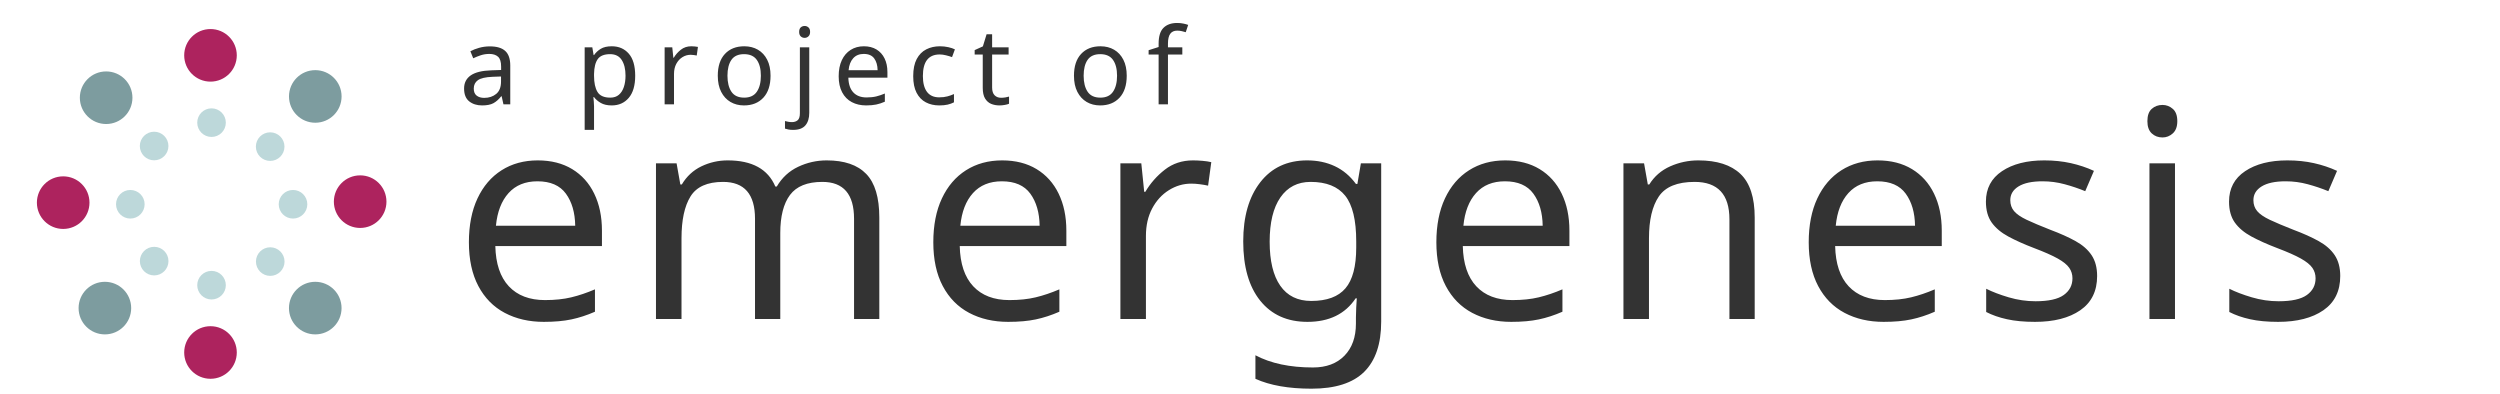
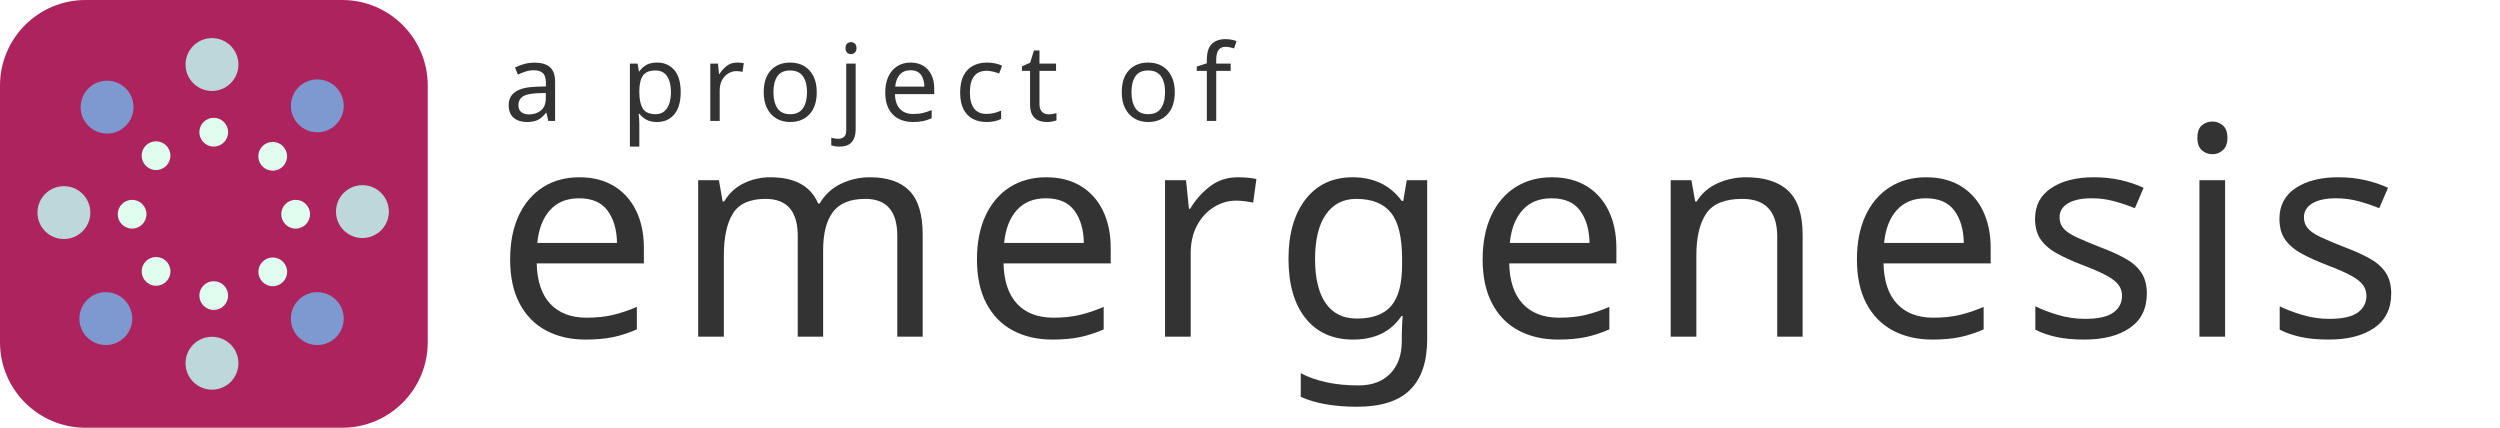
- <svg xmlns="http://www.w3.org/2000/svg" width="1175" height="185" id="svg2" version="1.1" style="display:inline">
+ <svg xmlns="http://www.w3.org/2000/svg" width="1168.916" height="200" id="svg2" version="1.1" style="display:inline">
  <defs id="defs4" />
-   <g id="layer1" transform="translate(-5.992444,-534.8488)" style="display:inline" />
-   <g id="layer4" style="display:inline" transform="translate(-5.992444,-226.5811)">
-     <g id="g3803" transform="translate(-2.662243,3.030458)">
-       <path d="m 104.046,210.229 c 0,11.437 -9.271,20.708 -20.708,20.708 -11.437,0 -20.708,-9.271 -20.708,-20.708 0,-11.437 9.271,-20.708 20.708,-20.708 11.437,0 20.708,9.271 20.708,20.708 z" id="path2985-4-1-7-2-9-6-1" style="fill:#ad235e;fill-opacity:1;fill-rule:evenodd;stroke:none;display:inline" transform="matrix(0.5968465,0,0,0.5968465,128.1895,192.8527)" />
-       <path d="m 104.046,210.229 c 0,11.437 -9.271,20.708 -20.708,20.708 -11.437,0 -20.708,-9.271 -20.708,-20.708 0,-11.437 9.271,-20.708 20.708,-20.708 11.437,0 20.708,9.271 20.708,20.708 z" id="path2985-4-1" style="fill:#7d9c9f;fill-opacity:1;fill-rule:evenodd;stroke:none;display:inline" transform="matrix(0.5968465,0,0,0.5968465,107.0999,143.4023)" />
-       <path d="m 104.046,210.229 c 0,11.437 -9.271,20.708 -20.708,20.708 -11.437,0 -20.708,-9.271 -20.708,-20.708 0,-11.437 9.271,-20.708 20.708,-20.708 11.437,0 20.708,9.271 20.708,20.708 z" id="path2985-4-1-7" style="fill:#7d9c9f;fill-opacity:1;fill-rule:evenodd;stroke:none;display:inline" transform="matrix(0.5968465,0,0,0.5968465,107.0878,242.8818)" />
-       <path d="m 104.046,210.229 c 0,11.437 -9.271,20.708 -20.708,20.708 -11.437,0 -20.708,-9.271 -20.708,-20.708 0,-11.437 9.271,-20.708 20.708,-20.708 11.437,0 20.708,9.271 20.708,20.708 z" id="path2985-4-1-7-2" style="fill:#7d9c9f;fill-opacity:1;fill-rule:evenodd;stroke:none;display:inline" transform="matrix(0.5968465,0,0,0.5968465,8.211225,242.8818)" />
-       <path d="m 104.046,210.229 c 0,11.437 -9.271,20.708 -20.708,20.708 -11.437,0 -20.708,-9.271 -20.708,-20.708 0,-11.437 9.271,-20.708 20.708,-20.708 11.437,0 20.708,9.271 20.708,20.708 z" id="path2985-4-1-7-2-9" style="fill:#7d9c9f;fill-opacity:1;fill-rule:evenodd;stroke:none;display:inline" transform="matrix(0.5968465,0,0,0.5968465,8.802014,144.0052)" />
-       <path d="m 104.046,210.229 c 0,11.437 -9.271,20.708 -20.708,20.708 -11.437,0 -20.708,-9.271 -20.708,-20.708 0,-11.437 9.271,-20.708 20.708,-20.708 11.437,0 20.708,9.271 20.708,20.708 z" id="path2985-4-1-7-2-9-6" style="fill:#ad235e;fill-opacity:1;fill-rule:evenodd;stroke:none;display:inline" transform="matrix(0.5968465,0,0,0.5968465,57.84647,124.085)" />
-       <path d="m 104.046,210.229 c 0,11.437 -9.271,20.708 -20.708,20.708 -11.437,0 -20.708,-9.271 -20.708,-20.708 0,-11.437 9.271,-20.708 20.708,-20.708 11.437,0 20.708,9.271 20.708,20.708 z" id="path2985-4-1-7-2-9-6-1-5" style="fill:#ad235e;fill-opacity:1;fill-rule:evenodd;stroke:none;display:inline" transform="matrix(0.5968465,0,0,0.5968465,-11.38773,193.3192)" />
-       <path d="m 104.046,210.229 c 0,11.437 -9.271,20.708 -20.708,20.708 -11.437,0 -20.708,-9.271 -20.708,-20.708 0,-11.437 9.271,-20.708 20.708,-20.708 11.437,0 20.708,9.271 20.708,20.708 z" id="path2985-4-1-7-2-9-6-1-5-2" style="fill:#ad235e;fill-opacity:1;fill-rule:evenodd;stroke:none;display:inline" transform="matrix(0.5968465,0,0,0.5968465,57.84647,263.7471)" />
-       <path d="m 104.046,210.229 c 0,11.437 -9.271,20.708 -20.708,20.708 -11.437,0 -20.708,-9.271 -20.708,-20.708 0,-11.437 9.271,-20.708 20.708,-20.708 11.437,0 20.708,9.271 20.708,20.708 z" id="path2985-4-1-7-2-9-6-2-5-4-8" style="fill:#bdd8da;fill-opacity:1;fill-rule:evenodd;stroke:none;display:inline" transform="matrix(0.3245625,0,0,0.3245625,119.3255,251.322)" />
-       <path d="m 104.046,210.229 c 0,11.437 -9.271,20.708 -20.708,20.708 -11.437,0 -20.708,-9.271 -20.708,-20.708 0,-11.437 9.271,-20.708 20.708,-20.708 11.437,0 20.708,9.271 20.708,20.708 z" id="path2985-4-1-7-2-9-6-2-5" style="fill:#bdd8da;fill-opacity:1;fill-rule:evenodd;stroke:none;display:inline" transform="matrix(0.3245625,0,0,0.3245625,108.5876,224.2305)" />
-       <path d="m 104.046,210.229 c 0,11.437 -9.271,20.708 -20.708,20.708 -11.437,0 -20.708,-9.271 -20.708,-20.708 0,-11.437 9.271,-20.708 20.708,-20.708 11.437,0 20.708,9.271 20.708,20.708 z" id="path2985-4-1-7-2-9-6-2-5-4" style="fill:#bdd8da;fill-opacity:1;fill-rule:evenodd;stroke:none;display:inline" transform="matrix(0.3245625,0,0,0.3245625,108.6227,278.262)" />
-       <path d="m 104.046,210.229 c 0,11.437 -9.271,20.708 -20.708,20.708 -11.437,0 -20.708,-9.271 -20.708,-20.708 0,-11.437 9.271,-20.708 20.708,-20.708 11.437,0 20.708,9.271 20.708,20.708 z" id="path2985-4-1-7-2-9-6-2" style="fill:#bdd8da;fill-opacity:1;fill-rule:evenodd;stroke:none;display:inline" transform="matrix(0.3245625,0,0,0.3245625,54.04851,223.9459)" />
-       <path d="m 104.046,210.229 c 0,11.437 -9.271,20.708 -20.708,20.708 -11.437,0 -20.708,-9.271 -20.708,-20.708 0,-11.437 9.271,-20.708 20.708,-20.708 11.437,0 20.708,9.271 20.708,20.708 z" id="path2985-4-1-7-2-9-6-2-1" style="fill:#bdd8da;fill-opacity:1;fill-rule:evenodd;stroke:none;display:inline" transform="matrix(0.3245625,0,0,0.3245625,54.06739,278.0424)" />
-       <path d="m 104.046,210.229 c 0,11.437 -9.271,20.708 -20.708,20.708 -11.437,0 -20.708,-9.271 -20.708,-20.708 0,-11.437 9.271,-20.708 20.708,-20.708 11.437,0 20.708,9.271 20.708,20.708 z" id="path2985-4-1-7-2-9-6-2-1-1" style="fill:#bdd8da;fill-opacity:1;fill-rule:evenodd;stroke:none;display:inline" transform="matrix(0.3245625,0,0,0.3245625,42.85929,251.322)" />
-       <path d="m 104.046,210.229 c 0,11.437 -9.271,20.708 -20.708,20.708 -11.437,0 -20.708,-9.271 -20.708,-20.708 0,-11.437 9.271,-20.708 20.708,-20.708 11.437,0 20.708,9.271 20.708,20.708 z" id="path2985-4-1-7-2-9-6-2-5-4-8-6" style="fill:#bdd8da;fill-opacity:1;fill-rule:evenodd;stroke:none;display:inline" transform="matrix(0.3245625,0,0,0.3245625,81.02708,212.9626)" />
-       <path d="m 104.046,210.229 c 0,11.437 -9.271,20.708 -20.708,20.708 -11.437,0 -20.708,-9.271 -20.708,-20.708 0,-11.437 9.271,-20.708 20.708,-20.708 11.437,0 20.708,9.271 20.708,20.708 z" id="path2985-4-1-7-2-9-6-2-5-4-8-6-2" style="fill:#bdd8da;fill-opacity:1;fill-rule:evenodd;stroke:none;display:inline" transform="matrix(0.3245625,0,0,0.3245625,81.02708,289.3535)" />
+   <g id="layer1" transform="translate(-7.852459,-527.3488)" style="display:inline" />
+   <g id="layer4" style="display:inline" transform="translate(-7.852459,-219.0811)" />
+   <g id="layer2" style="display:inline" transform="translate(-7.852459,-219.0811)">
+     <text xml:space="preserve" style="font-size:136.495px;font-style:normal;font-variant:normal;font-weight:normal;font-stretch:normal;text-align:start;line-height:125%;letter-spacing:0px;word-spacing:0px;writing-mode:lr-tb;text-anchor:start;fill:#333333;fill-opacity:1;stroke:none;font-family:Sans;-inkscape-font-specification:Sans" x="238.876" y="376.494" id="text3021">
+       <tspan id="tspan3023" x="238.876" y="376.494" style="font-size:136.495px;font-style:normal;font-variant:normal;font-weight:normal;font-stretch:normal;text-align:start;line-height:125%;letter-spacing:6.834;writing-mode:lr-tb;text-anchor:start;fill:#333333;fill-opacity:1;stroke:none;font-family:Sans;-inkscape-font-specification:Sans">emergenesis</tspan>
+     </text>
+     <text xml:space="preserve" style="font-size:136.495px;font-style:normal;font-variant:normal;font-weight:normal;font-stretch:normal;text-align:start;line-height:125%;letter-spacing:0px;word-spacing:0px;writing-mode:lr-tb;text-anchor:start;fill:#333333;fill-opacity:1;stroke:none;display:inline;font-family:Sans;-inkscape-font-specification:Sans" x="243.404" y="275.63" id="text3021-7">
+       <tspan id="tspan3023-9" x="243.404" y="275.63" style="font-size:50px;font-style:normal;font-variant:normal;font-weight:normal;font-stretch:normal;text-align:start;line-height:125%;letter-spacing:6.834;writing-mode:lr-tb;text-anchor:start;fill:#333333;fill-opacity:1;stroke:none;font-family:Sans;-inkscape-font-specification:Sans">a project of</tspan>
+     </text>
+     <g id="g3301" transform="translate(0,-1.685064)">
+       <rect ry="40" y="220.766" x="7.852" height="200" width="200" id="rect3932" style="fill:#ad235e;fill-opacity:1;stroke:none;display:inline" />
+       <path d="m 104.046,210.229 c 0,11.437 -9.271,20.708 -20.708,20.708 -11.437,0 -20.708,-9.271 -20.708,-20.708 0,-11.437 9.271,-20.708 20.708,-20.708 11.437,0 20.708,9.271 20.708,20.708 z" id="path2985-4-1-7-2-9-6-1-6" style="fill:#bdd8da;fill-opacity:1;fill-rule:evenodd;stroke:none;display:inline" transform="matrix(0.5968465,0,0,0.5968465,127.5691,194.2284)" />
+       <path d="m 104.046,210.229 c 0,11.437 -9.271,20.708 -20.708,20.708 -11.437,0 -20.708,-9.271 -20.708,-20.708 0,-11.437 9.271,-20.708 20.708,-20.708 11.437,0 20.708,9.271 20.708,20.708 z" id="path2985-4-1-0" style="fill:#7d99cf;fill-opacity:1;fill-rule:evenodd;stroke:none;display:inline" transform="matrix(0.5968465,0,0,0.5968465,106.4795,144.7779)" />
+       <path d="m 104.046,210.229 c 0,11.437 -9.271,20.708 -20.708,20.708 -11.437,0 -20.708,-9.271 -20.708,-20.708 0,-11.437 9.271,-20.708 20.708,-20.708 11.437,0 20.708,9.271 20.708,20.708 z" id="path2985-4-1-7-4" style="fill:#7d99cf;fill-opacity:1;fill-rule:evenodd;stroke:none;display:inline" transform="matrix(0.5968465,0,0,0.5968465,106.4674,244.2574)" />
+       <path d="m 104.046,210.229 c 0,11.437 -9.271,20.708 -20.708,20.708 -11.437,0 -20.708,-9.271 -20.708,-20.708 0,-11.437 9.271,-20.708 20.708,-20.708 11.437,0 20.708,9.271 20.708,20.708 z" id="path2985-4-1-7-2-8" style="fill:#7d99cf;fill-opacity:1;fill-rule:evenodd;stroke:none;display:inline" transform="matrix(0.5968465,0,0,0.5968465,7.590818,244.2574)" />
+       <path d="m 104.046,210.229 c 0,11.437 -9.271,20.708 -20.708,20.708 -11.437,0 -20.708,-9.271 -20.708,-20.708 0,-11.437 9.271,-20.708 20.708,-20.708 11.437,0 20.708,9.271 20.708,20.708 z" id="path2985-4-1-7-2-9-7" style="fill:#7d99cf;fill-opacity:1;fill-rule:evenodd;stroke:none;display:inline" transform="matrix(0.5968465,0,0,0.5968465,8.181608,145.3808)" />
+       <path d="m 104.046,210.229 c 0,11.437 -9.271,20.708 -20.708,20.708 -11.437,0 -20.708,-9.271 -20.708,-20.708 0,-11.437 9.271,-20.708 20.708,-20.708 11.437,0 20.708,9.271 20.708,20.708 z" id="path2985-4-1-7-2-9-6-4" style="fill:#bdd8da;fill-opacity:1;fill-rule:evenodd;stroke:none;display:inline" transform="matrix(0.5968465,0,0,0.5968465,57.22606,125.4607)" />
+       <path d="m 104.046,210.229 c 0,11.437 -9.271,20.708 -20.708,20.708 -11.437,0 -20.708,-9.271 -20.708,-20.708 0,-11.437 9.271,-20.708 20.708,-20.708 11.437,0 20.708,9.271 20.708,20.708 z" id="path2985-4-1-7-2-9-6-1-5-7" style="fill:#bdd8da;fill-opacity:1;fill-rule:evenodd;stroke:none;display:inline" transform="matrix(0.5968465,0,0,0.5968465,-12.00814,194.6949)" />
+       <path d="m 104.046,210.229 c 0,11.437 -9.271,20.708 -20.708,20.708 -11.437,0 -20.708,-9.271 -20.708,-20.708 0,-11.437 9.271,-20.708 20.708,-20.708 11.437,0 20.708,9.271 20.708,20.708 z" id="path2985-4-1-7-2-9-6-1-5-2-5" style="fill:#bdd8da;fill-opacity:1;fill-rule:evenodd;stroke:none;display:inline" transform="matrix(0.5968465,0,0,0.5968465,57.22606,265.1228)" />
+       <path d="m 104.046,210.229 c 0,11.437 -9.271,20.708 -20.708,20.708 -11.437,0 -20.708,-9.271 -20.708,-20.708 0,-11.437 9.271,-20.708 20.708,-20.708 11.437,0 20.708,9.271 20.708,20.708 z" id="path2985-4-1-7-2-9-6-2-5-4-8-3" style="fill:#dffef0;fill-opacity:1;fill-rule:evenodd;stroke:none;display:inline" transform="matrix(0.3245625,0,0,0.3245625,119.0373,252.6976)" />
+       <path d="m 104.046,210.229 c 0,11.437 -9.271,20.708 -20.708,20.708 -11.437,0 -20.708,-9.271 -20.708,-20.708 0,-11.437 9.271,-20.708 20.708,-20.708 11.437,0 20.708,9.271 20.708,20.708 z" id="path2985-4-1-7-2-9-6-2-5-40" style="fill:#dffef0;fill-opacity:1;fill-rule:evenodd;stroke:none;display:inline" transform="matrix(0.3245625,0,0,0.3245625,108.2994,225.6062)" />
+       <path d="m 104.046,210.229 c 0,11.437 -9.271,20.708 -20.708,20.708 -11.437,0 -20.708,-9.271 -20.708,-20.708 0,-11.437 9.271,-20.708 20.708,-20.708 11.437,0 20.708,9.271 20.708,20.708 z" id="path2985-4-1-7-2-9-6-2-5-4-7" style="fill:#dffef0;fill-opacity:1;fill-rule:evenodd;stroke:none;display:inline" transform="matrix(0.3245625,0,0,0.3245625,108.3346,279.6377)" />
+       <path d="m 104.046,210.229 c 0,11.437 -9.271,20.708 -20.708,20.708 -11.437,0 -20.708,-9.271 -20.708,-20.708 0,-11.437 9.271,-20.708 20.708,-20.708 11.437,0 20.708,9.271 20.708,20.708 z" id="path2985-4-1-7-2-9-6-2-9" style="fill:#dffef0;fill-opacity:1;fill-rule:evenodd;stroke:none;display:inline" transform="matrix(0.3245625,0,0,0.3245625,53.76032,225.3215)" />
+       <path d="m 104.046,210.229 c 0,11.437 -9.271,20.708 -20.708,20.708 -11.437,0 -20.708,-9.271 -20.708,-20.708 0,-11.437 9.271,-20.708 20.708,-20.708 11.437,0 20.708,9.271 20.708,20.708 z" id="path2985-4-1-7-2-9-6-2-1-8" style="fill:#dffef0;fill-opacity:1;fill-rule:evenodd;stroke:none;display:inline" transform="matrix(0.3245625,0,0,0.3245625,53.7792,279.418)" />
+       <path d="m 104.046,210.229 c 0,11.437 -9.271,20.708 -20.708,20.708 -11.437,0 -20.708,-9.271 -20.708,-20.708 0,-11.437 9.271,-20.708 20.708,-20.708 11.437,0 20.708,9.271 20.708,20.708 z" id="path2985-4-1-7-2-9-6-2-1-1-1" style="fill:#dffef0;fill-opacity:1;fill-rule:evenodd;stroke:none;display:inline" transform="matrix(0.3245625,0,0,0.3245625,42.57111,252.6976)" />
+       <path d="m 104.046,210.229 c 0,11.437 -9.271,20.708 -20.708,20.708 -11.437,0 -20.708,-9.271 -20.708,-20.708 0,-11.437 9.271,-20.708 20.708,-20.708 11.437,0 20.708,9.271 20.708,20.708 z" id="path2985-4-1-7-2-9-6-2-5-4-8-6-8" style="fill:#dffef0;fill-opacity:1;fill-rule:evenodd;stroke:none;display:inline" transform="matrix(0.3245625,0,0,0.3245625,80.7389,214.3383)" />
+       <path d="m 104.046,210.229 c 0,11.437 -9.271,20.708 -20.708,20.708 -11.437,0 -20.708,-9.271 -20.708,-20.708 0,-11.437 9.271,-20.708 20.708,-20.708 11.437,0 20.708,9.271 20.708,20.708 z" id="path2985-4-1-7-2-9-6-2-5-4-8-6-2-7" style="fill:#dffef0;fill-opacity:1;fill-rule:evenodd;stroke:none;display:inline" transform="matrix(0.3245625,0,0,0.3245625,80.7389,290.7291)" />
    </g>
  </g>
-   <g id="layer2" style="display:inline" transform="translate(-5.992444,-226.5811)">
-     <text xml:space="preserve" style="font-size:136.495px;font-style:normal;font-variant:normal;font-weight:normal;font-stretch:normal;text-align:start;line-height:125%;letter-spacing:0px;word-spacing:0px;writing-mode:lr-tb;text-anchor:start;fill:#333333;fill-opacity:1;stroke:none;font-family:Questrial;-inkscape-font-specification:Questrial" x="218.876" y="376.494" id="text3021">
-       <tspan id="tspan3023" x="218.876" y="376.494" style="font-size:136.495px;font-style:normal;font-variant:normal;font-weight:normal;font-stretch:normal;text-align:start;line-height:125%;letter-spacing:6.834;writing-mode:lr-tb;text-anchor:start;fill:#333333;fill-opacity:1;stroke:none;font-family:Questrial;-inkscape-font-specification:Questrial">emergenesis</tspan>
-     </text>
-     <text xml:space="preserve" style="font-size:136.495px;font-style:normal;font-variant:normal;font-weight:normal;font-stretch:normal;text-align:start;line-height:125%;letter-spacing:0px;word-spacing:0px;writing-mode:lr-tb;text-anchor:start;fill:#333333;fill-opacity:1;stroke:none;display:inline;font-family:Questrial;-inkscape-font-specification:Questrial" x="221.817" y="275.63" id="text3021-7">
-       <tspan id="tspan3023-9" x="221.817" y="275.63" style="font-size:50px;font-style:normal;font-variant:normal;font-weight:normal;font-stretch:normal;text-align:start;line-height:125%;letter-spacing:6.834;writing-mode:lr-tb;text-anchor:start;fill:#333333;fill-opacity:1;stroke:none;font-family:Questrial;-inkscape-font-specification:Questrial">a project of</tspan>
-     </text>
-   </g>
</svg>
